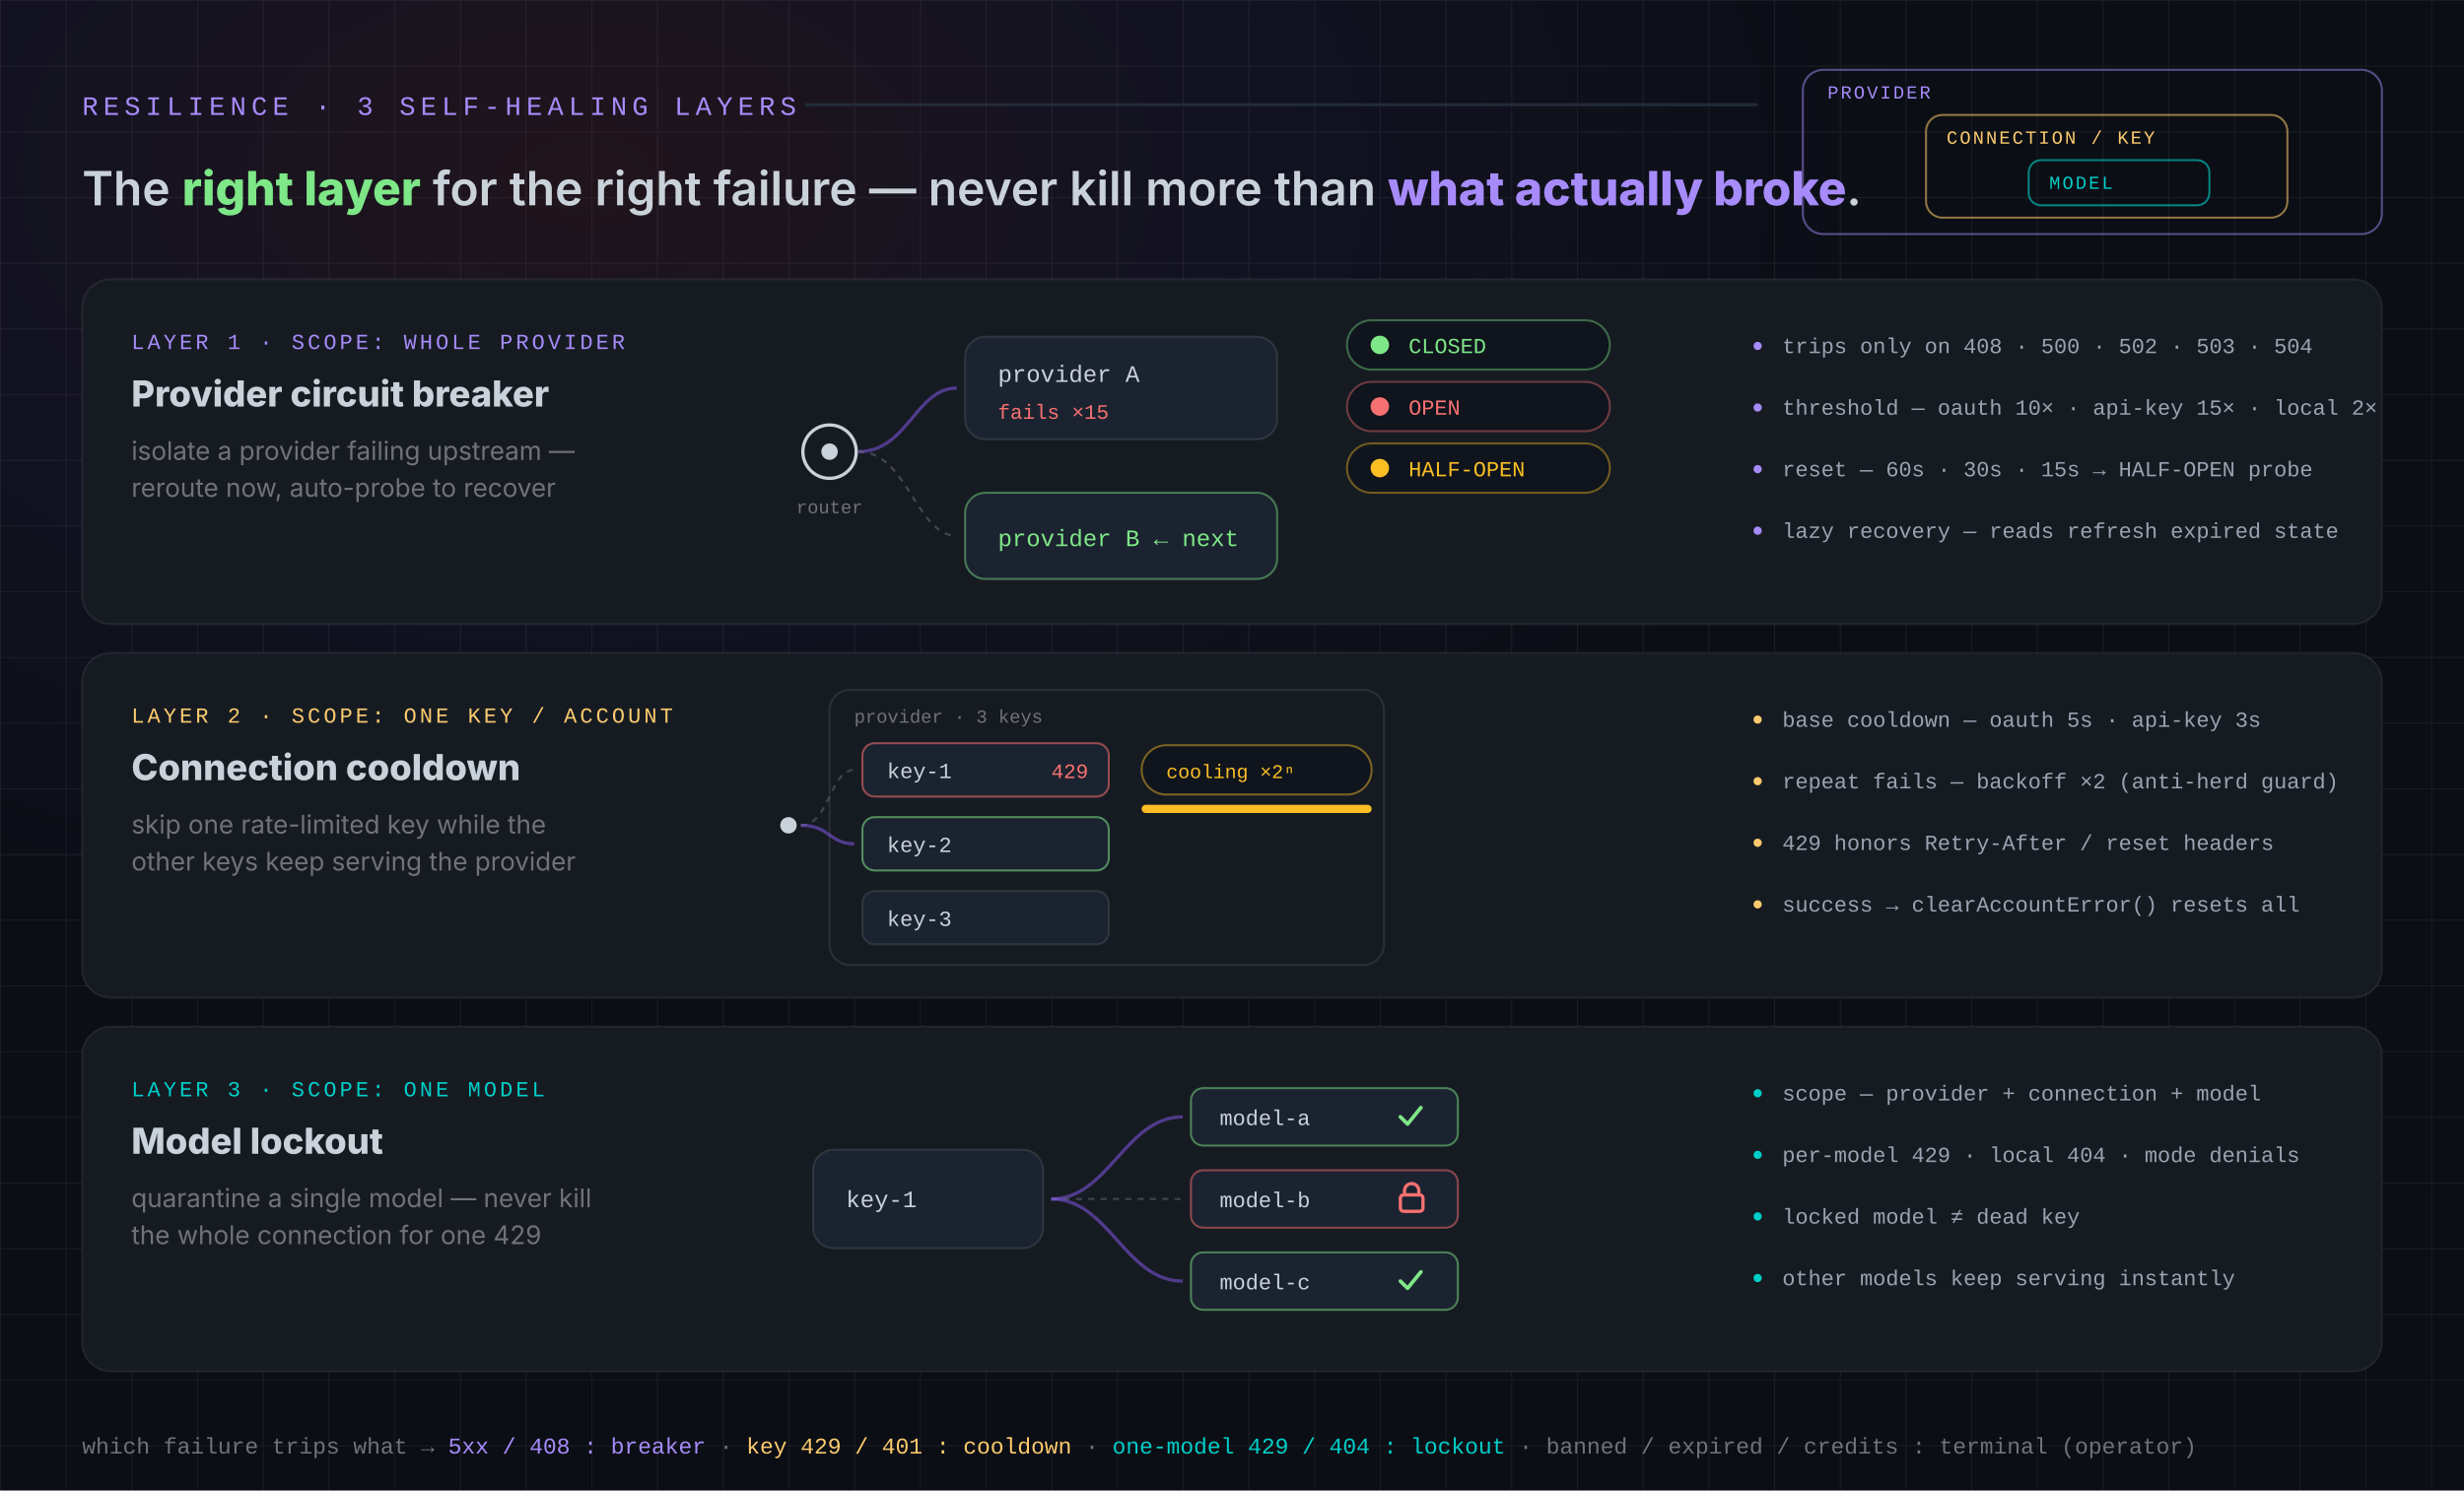
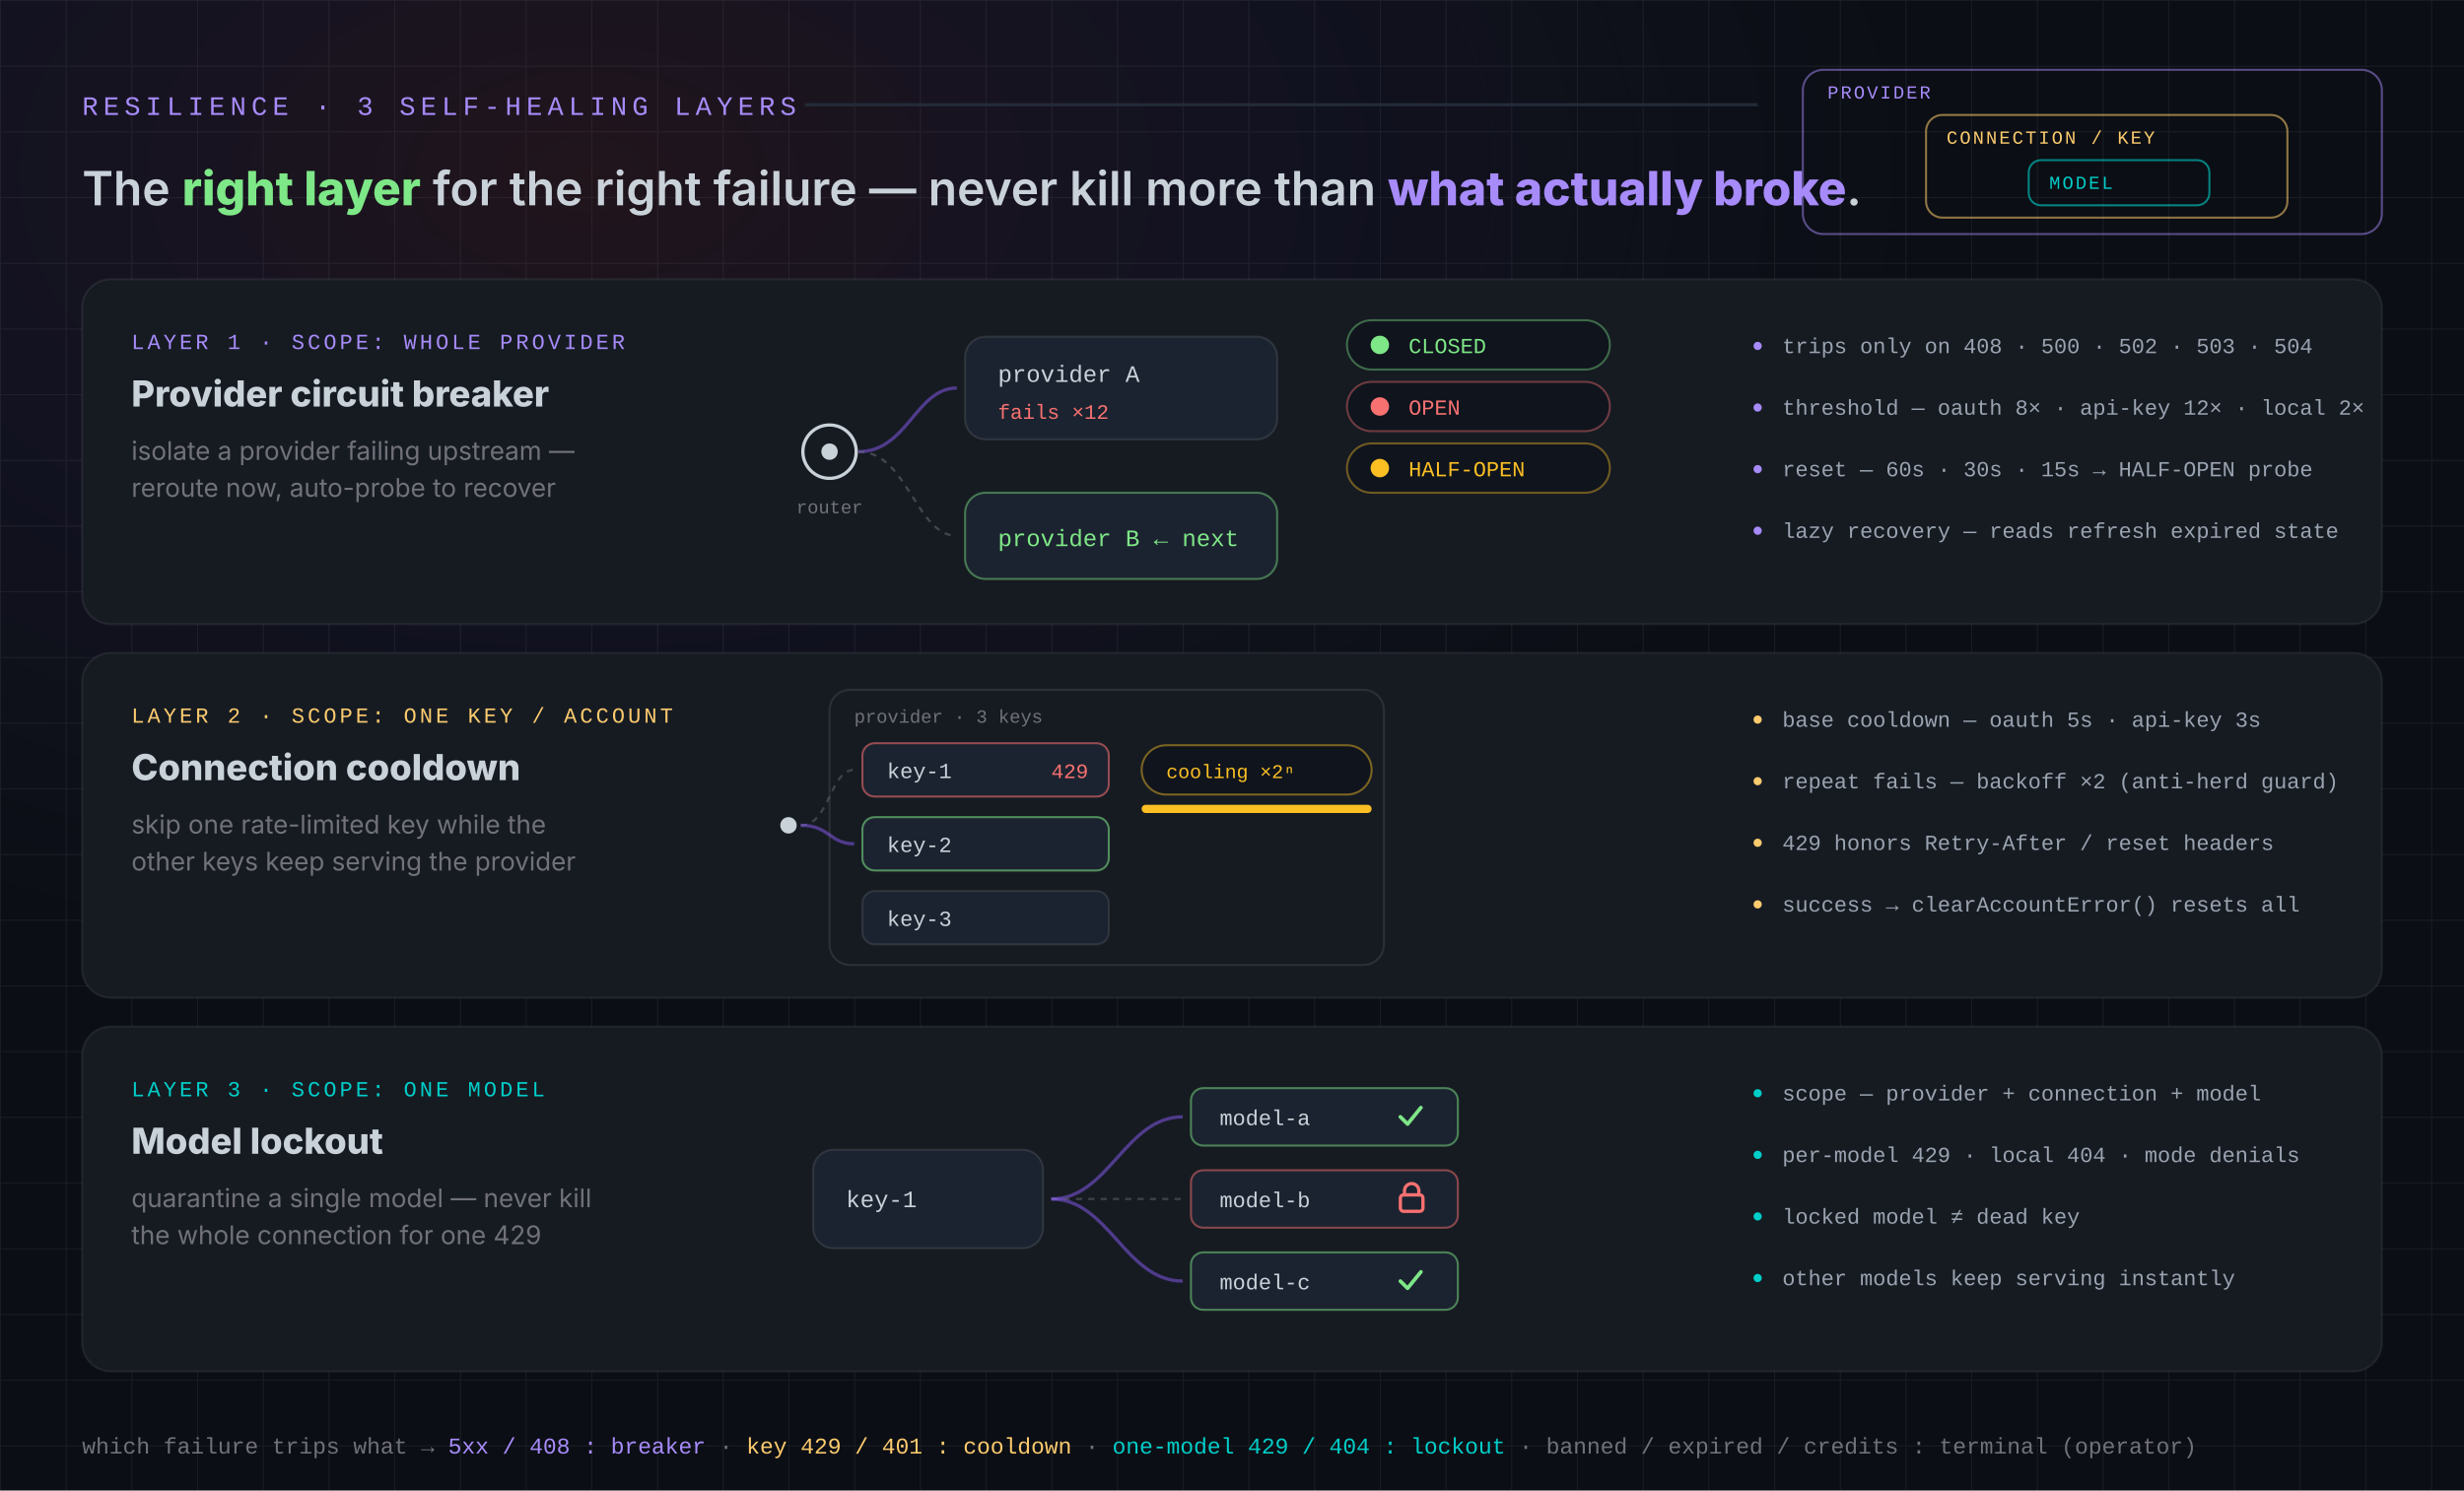
- <svg xmlns="http://www.w3.org/2000/svg" viewBox="0 0 1200 726" role="img" aria-label="OmniRoute resilience — three independent self-healing layers, the right layer for the right failure. Layer 1, provider circuit breaker (scope: whole provider): trips only on 408/500/502/503/504, thresholds of 10 fails for OAuth, 15 for API-key, 2 for local providers, reset timeouts of 60, 30 and 15 seconds into a HALF-OPEN probe, lazy recovery where reads refresh expired state; while OPEN the combo reroutes to the next provider, then a probe closes the breaker. Layer 2, connection cooldown (scope: one key or account): base cooldown 5 seconds OAuth and 3 seconds API-key, exponential backoff times two per repeated failure with an anti-thundering-herd guard, 429 honors Retry-After and reset headers, success calls clearAccountError; one rate-limited key is skipped while the other keys keep serving. Layer 3, model lockout (scope: one model): per-model 429, local 404 or mode denials lock just that model — a locked model is not a dead key, other models keep serving instantly. Terminal states banned, expired and credits_exhausted are not cooldowns and wait for the operator.">
+ <svg xmlns="http://www.w3.org/2000/svg" viewBox="0 0 1200 726" role="img" aria-label="OmniRoute resilience — three independent self-healing layers, the right layer for the right failure. Layer 1, provider circuit breaker (scope: whole provider): trips only on 408/500/502/503/504, thresholds of 8 fails for OAuth, 12 for API-key, 2 for local providers, reset timeouts of 60, 30 and 15 seconds into a HALF-OPEN probe, lazy recovery where reads refresh expired state; while OPEN the combo reroutes to the next provider, then a probe closes the breaker. Layer 2, connection cooldown (scope: one key or account): base cooldown 5 seconds OAuth and 3 seconds API-key, exponential backoff times two per repeated failure with an anti-thundering-herd guard, 429 honors Retry-After and reset headers, success calls clearAccountError; one rate-limited key is skipped while the other keys keep serving. Layer 3, model lockout (scope: one model): per-model 429, local 404 or mode denials lock just that model — a locked model is not a dead key, other models keep serving instantly. Terminal states banned, expired and credits_exhausted are not cooldowns and wait for the operator.">
  <defs>
    <pattern id="gridPaperR" width="32" height="32" patternUnits="userSpaceOnUse">
      <path d="M 32 0 L 0 0 0 32" fill="none" stroke="#ffffff" stroke-opacity="0.06" stroke-width="1" />
    </pattern>
    <radialGradient id="bgGlowR" cx="24%" cy="12%" r="55%">
      <stop offset="0%" stop-color="#e54d5e" stop-opacity="0.10" />
      <stop offset="55%" stop-color="#8b5cf6" stop-opacity="0.05" />
      <stop offset="100%" stop-color="#6366f1" stop-opacity="0" />
    </radialGradient>
  </defs>
  <rect width="1200" height="726" fill="#0b0e14" />
  <rect width="1200" height="726" fill="url(#gridPaperR)" />
  <rect width="1200" height="726" fill="url(#bgGlowR)" />
  <text x="40" y="56" font-family="Consolas, 'Courier New', monospace" font-size="13" letter-spacing="2.5" fill="#a78bfa">RESILIENCE · 3 SELF-HEALING LAYERS</text>
  <line x1="392" y1="51" x2="856" y2="51" stroke="#232b38" stroke-width="1.5" />
  <text x="40" y="100" font-family="Inter, 'Segoe UI', Arial, Helvetica, system-ui, sans-serif" font-size="23" font-weight="600" fill="#c9d1d9">The <tspan fill="#7ee787" font-weight="800">right layer</tspan> for the right failure — never kill more than <tspan fill="#a78bfa" font-weight="800">what actually broke</tspan>.</text>
  <g font-family="Consolas, 'Courier New', monospace" font-size="9">
    <rect x="878" y="34" width="282" height="80" rx="10" fill="none" stroke="#a78bfa" stroke-opacity="0.5" />
    <text x="890" y="48" fill="#a78bfa" letter-spacing="1">PROVIDER</text>
    <rect x="938" y="56" width="176" height="50" rx="8" fill="none" stroke="#fdcb6e" stroke-opacity="0.55" />
    <text x="948" y="70" fill="#fdcb6e" letter-spacing="1">CONNECTION / KEY</text>
    <rect x="988" y="78" width="88" height="22" rx="6" fill="none" stroke="#00cec9" stroke-opacity="0.6" />
    <text x="998" y="92" fill="#00cec9" letter-spacing="1">MODEL</text>
  </g>
  <rect x="40" y="136" width="1120" height="168" rx="14" fill="#161b22" stroke="#ffffff" stroke-opacity="0.07" stroke-width="1" />
  <text x="64" y="170" font-family="Consolas, 'Courier New', monospace" font-size="10.5" letter-spacing="1.5" fill="#a78bfa">LAYER 1 · SCOPE: WHOLE PROVIDER</text>
  <text x="64" y="198" font-family="Inter, 'Segoe UI', Arial, Helvetica, system-ui, sans-serif" font-size="17.5" font-weight="800" fill="#c9d1d9">Provider circuit breaker</text>
  <text x="64" y="224" font-family="Inter, 'Segoe UI', Arial, Helvetica, system-ui, sans-serif" font-size="12.5" fill="#71717a">isolate a provider failing upstream —</text>
  <text x="64" y="242" font-family="Inter, 'Segoe UI', Arial, Helvetica, system-ui, sans-serif" font-size="12.5" fill="#71717a">reroute now, auto-probe to recover</text>
  <circle cx="856" cy="168.5" r="2" fill="#a78bfa" />
  <text x="868" y="172" font-family="Consolas, 'Courier New', monospace" font-size="10.5" fill="#9aa3b0">trips only on 408 · 500 · 502 · 503 · 504</text>
  <circle cx="856" cy="198.5" r="2" fill="#a78bfa" />
-   <text x="868" y="202" font-family="Consolas, 'Courier New', monospace" font-size="10.5" fill="#9aa3b0">threshold — oauth 10× · api-key 15× · local 2×</text>
+   <text x="868" y="202" font-family="Consolas, 'Courier New', monospace" font-size="10.5" fill="#9aa3b0">threshold — oauth 8× · api-key 12× · local 2×</text>
  <circle cx="856" cy="228.5" r="2" fill="#a78bfa" />
  <text x="868" y="232" font-family="Consolas, 'Courier New', monospace" font-size="10.5" fill="#9aa3b0">reset — 60s · 30s · 15s → HALF-OPEN probe</text>
  <circle cx="856" cy="258.5" r="2" fill="#a78bfa" />
  <text x="868" y="262" font-family="Consolas, 'Courier New', monospace" font-size="10.5" fill="#9aa3b0">lazy recovery — reads refresh expired state</text>
  <circle cx="404" cy="220" r="13" fill="none" stroke="#c9d1d9" stroke-width="1.6" />
  <circle cx="404" cy="220" r="4" fill="#c9d1d9" />
  <text x="404" y="250" text-anchor="middle" font-family="Consolas, 'Courier New', monospace" font-size="9" fill="#71717a">router</text>
  <rect x="470" y="164" width="152" height="50" rx="10" fill="#1c2330" stroke="#ffffff" stroke-opacity="0.1" />
  <text x="486" y="186" font-family="Consolas, 'Courier New', monospace" font-size="11.5" fill="#c9d1d9">provider A</text>
-   <text x="486" y="204" font-family="Consolas, 'Courier New', monospace" font-size="10" fill="#f87171">fails ×15</text>
+   <text x="486" y="204" font-family="Consolas, 'Courier New', monospace" font-size="10" fill="#f87171">fails ×12</text>
  <rect x="470" y="240" width="152" height="42" rx="10" fill="#1c2330" stroke="#7ee787" stroke-opacity="0.45" />
  <text x="486" y="266" font-family="Consolas, 'Courier New', monospace" font-size="11.5" fill="#7ee787">provider B ← next</text>
  <path d="M 418,220 C 442,220 446,189 466,189" fill="none" stroke="#8b5cf6" stroke-opacity="0.5" stroke-width="1.6" />
  <path d="M 418,220 C 442,220 446,261 466,261" fill="none" stroke="#71717a" stroke-opacity="0.5" stroke-width="1.1" stroke-dasharray="3 3" />
  <rect x="656" y="156" width="128" height="24" rx="12" fill="#0f141d" stroke="#7ee787" stroke-opacity="0.4" />
  <circle cx="672" cy="168" r="4.5" fill="#7ee787">
    <animate attributeName="opacity" calcMode="discrete" values="1;0.18;1;1" keyTimes="0.000;0.280;0.820;1.000" dur="18s" repeatCount="indefinite" />
  </circle>
  <text x="686" y="172" font-family="Consolas, 'Courier New', monospace" font-size="10.5" fill="#7ee787">CLOSED</text>
  <rect x="656" y="186" width="128" height="24" rx="12" fill="#0f141d" stroke="#f87171" stroke-opacity="0.4" />
  <circle cx="672" cy="198" r="4.5" fill="#f87171">
    <animate attributeName="opacity" calcMode="discrete" values="0.18;1;0.18;0.18" keyTimes="0.000;0.280;0.620;1.000" dur="18s" repeatCount="indefinite" />
  </circle>
  <text x="686" y="202" font-family="Consolas, 'Courier New', monospace" font-size="10.5" fill="#f87171">OPEN</text>
  <rect x="656" y="216" width="128" height="24" rx="12" fill="#0f141d" stroke="#fbbf24" stroke-opacity="0.4" />
  <circle cx="672" cy="228" r="4.5" fill="#fbbf24">
    <animate attributeName="opacity" calcMode="discrete" values="0.18;1;0.18;0.18" keyTimes="0.000;0.620;0.820;1.000" dur="18s" repeatCount="indefinite" />
  </circle>
  <text x="686" y="232" font-family="Consolas, 'Courier New', monospace" font-size="10.5" fill="#fbbf24">HALF-OPEN</text>
  <circle r="2.8" fill="#a78bfa" opacity="0">
    <animateMotion path="M 418,220 C 442,220 446,189 466,189" begin="0s" dur="18s" repeatCount="indefinite" keyPoints="0;0;1;1" keyTimes="0;0.03;0.11;1" calcMode="linear" />
    <animate attributeName="opacity" values="0;0;1;1;0;0" keyTimes="0;0.03;0.045;0.095;0.11;1" begin="0s" dur="18s" repeatCount="indefinite" />
  </circle>
  <circle r="2.8" fill="#a78bfa" opacity="0">
    <animateMotion path="M 418,220 C 442,220 446,189 466,189" begin="0s" dur="18s" repeatCount="indefinite" keyPoints="0;0;1;1" keyTimes="0;0.09;0.17;1" calcMode="linear" />
    <animate attributeName="opacity" values="0;0;1;1;0;0" keyTimes="0;0.09;0.105;0.155;0.17;1" begin="0s" dur="18s" repeatCount="indefinite" />
  </circle>
  <circle r="2.8" fill="#a78bfa" opacity="0">
    <animateMotion path="M 418,220 C 442,220 446,189 466,189" begin="0s" dur="18s" repeatCount="indefinite" keyPoints="0;0;1;1" keyTimes="0;0.15;0.23;1" calcMode="linear" />
    <animate attributeName="opacity" values="0;0;1;1;0;0" keyTimes="0;0.15;0.165;0.215;0.23;1" begin="0s" dur="18s" repeatCount="indefinite" />
  </circle>
  <g opacity="0">
    <animate attributeName="opacity" values="0;0;1;1;0;0" keyTimes="0;0.23;0.24;0.28;0.29;1" begin="0s" dur="18s" repeatCount="indefinite" />
    <g stroke="#f87171" stroke-width="2.6" stroke-linecap="round">
      <line x1="594" y1="183" x2="606" y2="195" />
      <line x1="606" y1="183" x2="594" y2="195" />
    </g>
  </g>
  <circle r="2.8" fill="#7ee787" opacity="0">
    <animateMotion path="M 418,220 C 442,220 446,261 466,261" begin="0s" dur="18s" repeatCount="indefinite" keyPoints="0;0;1;1" keyTimes="0;0.33;0.44;1" calcMode="linear" />
    <animate attributeName="opacity" values="0;0;1;1;0;0" keyTimes="0;0.33;0.345;0.425;0.44;1" begin="0s" dur="18s" repeatCount="indefinite" />
  </circle>
  <circle r="2.8" fill="#7ee787" opacity="0">
    <animateMotion path="M 418,220 C 442,220 446,261 466,261" begin="0s" dur="18s" repeatCount="indefinite" keyPoints="0;0;1;1" keyTimes="0;0.4;0.51;1" calcMode="linear" />
    <animate attributeName="opacity" values="0;0;1;1;0;0" keyTimes="0;0.4;0.415;0.495;0.51;1" begin="0s" dur="18s" repeatCount="indefinite" />
  </circle>
  <circle r="2.8" fill="#7ee787" opacity="0">
    <animateMotion path="M 418,220 C 442,220 446,261 466,261" begin="0s" dur="18s" repeatCount="indefinite" keyPoints="0;0;1;1" keyTimes="0;0.47;0.58;1" calcMode="linear" />
    <animate attributeName="opacity" values="0;0;1;1;0;0" keyTimes="0;0.47;0.485;0.565;0.58;1" begin="0s" dur="18s" repeatCount="indefinite" />
  </circle>
  <circle r="2.8" fill="#fbbf24" opacity="0">
    <animateMotion path="M 418,220 C 442,220 446,189 466,189" begin="0s" dur="18s" repeatCount="indefinite" keyPoints="0;0;1;1" keyTimes="0;0.66;0.74;1" calcMode="linear" />
    <animate attributeName="opacity" values="0;0;1;1;0;0" keyTimes="0;0.66;0.675;0.725;0.74;1" begin="0s" dur="18s" repeatCount="indefinite" />
  </circle>
  <g opacity="0">
    <animate attributeName="opacity" values="0;0;1;1;0;0" keyTimes="0;0.76;0.77;0.83;0.84;1" begin="0s" dur="18s" repeatCount="indefinite" />
    <g stroke="#7ee787" stroke-width="2.8" fill="none" stroke-linecap="round" stroke-linejoin="round">
      <path d="M 593,189 L 598,194 L 607,183" />
    </g>
  </g>
  <rect x="40" y="318" width="1120" height="168" rx="14" fill="#161b22" stroke="#ffffff" stroke-opacity="0.07" stroke-width="1" />
  <text x="64" y="352" font-family="Consolas, 'Courier New', monospace" font-size="10.5" letter-spacing="1.5" fill="#fdcb6e">LAYER 2 · SCOPE: ONE KEY / ACCOUNT</text>
  <text x="64" y="380" font-family="Inter, 'Segoe UI', Arial, Helvetica, system-ui, sans-serif" font-size="17.5" font-weight="800" fill="#c9d1d9">Connection cooldown</text>
  <text x="64" y="406" font-family="Inter, 'Segoe UI', Arial, Helvetica, system-ui, sans-serif" font-size="12.5" fill="#71717a">skip one rate-limited key while the</text>
  <text x="64" y="424" font-family="Inter, 'Segoe UI', Arial, Helvetica, system-ui, sans-serif" font-size="12.5" fill="#71717a">other keys keep serving the provider</text>
  <circle cx="856" cy="350.5" r="2" fill="#fdcb6e" />
  <text x="868" y="354" font-family="Consolas, 'Courier New', monospace" font-size="10.5" fill="#9aa3b0">base cooldown — oauth 5s · api-key 3s</text>
  <circle cx="856" cy="380.5" r="2" fill="#fdcb6e" />
  <text x="868" y="384" font-family="Consolas, 'Courier New', monospace" font-size="10.5" fill="#9aa3b0">repeat fails — backoff ×2 (anti-herd guard)</text>
  <circle cx="856" cy="410.5" r="2" fill="#fdcb6e" />
  <text x="868" y="414" font-family="Consolas, 'Courier New', monospace" font-size="10.5" fill="#9aa3b0">429 honors Retry-After / reset headers</text>
  <circle cx="856" cy="440.5" r="2" fill="#fdcb6e" />
  <text x="868" y="444" font-family="Consolas, 'Courier New', monospace" font-size="10.5" fill="#9aa3b0">success → clearAccountError() resets all</text>
  <circle cx="384" cy="402" r="4" fill="#c9d1d9" />
  <rect x="404" y="336" width="270" height="134" rx="10" fill="none" stroke="#ffffff" stroke-opacity="0.09" />
  <text x="416" y="352" font-family="Consolas, 'Courier New', monospace" font-size="9" fill="#71717a">provider · 3 keys</text>
  <rect x="420" y="362" width="120" height="26" rx="6" fill="#1c2330" stroke="#f87171" stroke-opacity="0.55" />
  <text x="432" y="379" font-family="Consolas, 'Courier New', monospace" font-size="10.5" fill="#c9d1d9">key-1</text>
  <text x="512" y="379" font-family="Consolas, 'Courier New', monospace" font-size="10" fill="#f87171">429</text>
  <rect x="420" y="398" width="120" height="26" rx="6" fill="#1c2330" stroke="#7ee787" stroke-opacity="0.55" />
  <text x="432" y="415" font-family="Consolas, 'Courier New', monospace" font-size="10.5" fill="#c9d1d9">key-2</text>
  <rect x="420" y="434" width="120" height="26" rx="6" fill="#1c2330" stroke="#ffffff" stroke-opacity="0.1" />
  <text x="432" y="451" font-family="Consolas, 'Courier New', monospace" font-size="10.5" fill="#c9d1d9">key-3</text>
  <rect x="556" y="363" width="112" height="24" rx="12" fill="#0f141d" stroke="#fbbf24" stroke-opacity="0.45" />
  <text x="568" y="379" font-family="Consolas, 'Courier New', monospace" font-size="9.5" fill="#fbbf24">cooling ×2ⁿ</text>
  <rect x="556" y="392" width="112" height="4" rx="2" fill="#0f141d" />
  <rect x="556" y="392" width="112" height="4" rx="2" fill="#fbbf24">
    <animate attributeName="width" values="112;0;0;112" keyTimes="0;0.7;0.78;1" dur="18s" repeatCount="indefinite" />
  </rect>
  <path d="M 390,402 C 404,402 404,375 416,375" fill="none" stroke="#71717a" stroke-opacity="0.45" stroke-width="1.1" stroke-dasharray="3 3" />
  <path d="M 390,402 C 404,402 404,411 416,411" fill="none" stroke="#8b5cf6" stroke-opacity="0.5" stroke-width="1.6" />
  <circle r="2.8" fill="#a78bfa" opacity="0">
    <animateMotion path="M 390,402 C 404,402 404,375 416,375" begin="0s" dur="18s" repeatCount="indefinite" keyPoints="0;0;1;1" keyTimes="0;0.03;0.1;1" calcMode="linear" />
    <animate attributeName="opacity" values="0;0;1;1;0;0" keyTimes="0;0.03;0.045;0.085;0.1;1" begin="0s" dur="18s" repeatCount="indefinite" />
  </circle>
  <g opacity="0">
    <animate attributeName="opacity" values="0;0;1;1;0;0" keyTimes="0;0.1;0.11;0.15;0.16;1" begin="0s" dur="18s" repeatCount="indefinite" />
    <g stroke="#f87171" stroke-width="2.6" stroke-linecap="round">
      <line x1="524" y1="369" x2="536" y2="381" />
      <line x1="536" y1="369" x2="524" y2="381" />
    </g>
  </g>
  <circle r="2.8" fill="#7ee787" opacity="0">
    <animateMotion path="M 390,402 C 404,402 404,411 416,411" begin="0s" dur="18s" repeatCount="indefinite" keyPoints="0;0;1;1" keyTimes="0;0.2;0.29;1" calcMode="linear" />
    <animate attributeName="opacity" values="0;0;1;1;0;0" keyTimes="0;0.2;0.215;0.275;0.29;1" begin="0s" dur="18s" repeatCount="indefinite" />
  </circle>
  <circle r="2.8" fill="#7ee787" opacity="0">
    <animateMotion path="M 390,402 C 404,402 404,411 416,411" begin="0s" dur="18s" repeatCount="indefinite" keyPoints="0;0;1;1" keyTimes="0;0.29;0.38;1" calcMode="linear" />
    <animate attributeName="opacity" values="0;0;1;1;0;0" keyTimes="0;0.29;0.305;0.365;0.38;1" begin="0s" dur="18s" repeatCount="indefinite" />
  </circle>
  <circle r="2.8" fill="#7ee787" opacity="0">
    <animateMotion path="M 390,402 C 404,402 404,411 416,411" begin="0s" dur="18s" repeatCount="indefinite" keyPoints="0;0;1;1" keyTimes="0;0.38;0.47;1" calcMode="linear" />
    <animate attributeName="opacity" values="0;0;1;1;0;0" keyTimes="0;0.38;0.395;0.455;0.47;1" begin="0s" dur="18s" repeatCount="indefinite" />
  </circle>
  <circle r="2.8" fill="#7ee787" opacity="0">
    <animateMotion path="M 390,402 C 404,402 404,411 416,411" begin="0s" dur="18s" repeatCount="indefinite" keyPoints="0;0;1;1" keyTimes="0;0.47;0.56;1" calcMode="linear" />
    <animate attributeName="opacity" values="0;0;1;1;0;0" keyTimes="0;0.47;0.485;0.545;0.56;1" begin="0s" dur="18s" repeatCount="indefinite" />
  </circle>
  <circle r="2.8" fill="#7ee787" opacity="0">
    <animateMotion path="M 390,402 C 404,402 404,375 416,375" begin="0s" dur="18s" repeatCount="indefinite" keyPoints="0;0;1;1" keyTimes="0;0.8;0.88;1" calcMode="linear" />
    <animate attributeName="opacity" values="0;0;1;1;0;0" keyTimes="0;0.8;0.815;0.865;0.88;1" begin="0s" dur="18s" repeatCount="indefinite" />
  </circle>
  <g opacity="0">
    <animate attributeName="opacity" values="0;0;1;1;0;0" keyTimes="0;0.89;0.9;0.96;0.97;1" begin="0s" dur="18s" repeatCount="indefinite" />
    <g stroke="#7ee787" stroke-width="2.8" fill="none" stroke-linecap="round" stroke-linejoin="round">
      <path d="M 523,375 L 528,380 L 537,369" />
    </g>
  </g>
  <rect x="40" y="500" width="1120" height="168" rx="14" fill="#161b22" stroke="#ffffff" stroke-opacity="0.07" stroke-width="1" />
  <text x="64" y="534" font-family="Consolas, 'Courier New', monospace" font-size="10.5" letter-spacing="1.5" fill="#00cec9">LAYER 3 · SCOPE: ONE MODEL</text>
  <text x="64" y="562" font-family="Inter, 'Segoe UI', Arial, Helvetica, system-ui, sans-serif" font-size="17.5" font-weight="800" fill="#c9d1d9">Model lockout</text>
  <text x="64" y="588" font-family="Inter, 'Segoe UI', Arial, Helvetica, system-ui, sans-serif" font-size="12.5" fill="#71717a">quarantine a single model — never kill</text>
  <text x="64" y="606" font-family="Inter, 'Segoe UI', Arial, Helvetica, system-ui, sans-serif" font-size="12.5" fill="#71717a">the whole connection for one 429</text>
  <circle cx="856" cy="532.5" r="2" fill="#00cec9" />
  <text x="868" y="536" font-family="Consolas, 'Courier New', monospace" font-size="10.5" fill="#9aa3b0">scope — provider + connection + model</text>
  <circle cx="856" cy="562.5" r="2" fill="#00cec9" />
  <text x="868" y="566" font-family="Consolas, 'Courier New', monospace" font-size="10.5" fill="#9aa3b0">per-model 429 · local 404 · mode denials</text>
  <circle cx="856" cy="592.5" r="2" fill="#00cec9" />
  <text x="868" y="596" font-family="Consolas, 'Courier New', monospace" font-size="10.5" fill="#9aa3b0">locked model ≠ dead key</text>
  <circle cx="856" cy="622.5" r="2" fill="#00cec9" />
  <text x="868" y="626" font-family="Consolas, 'Courier New', monospace" font-size="10.5" fill="#9aa3b0">other models keep serving instantly</text>
  <rect x="396" y="560" width="112" height="48" rx="10" fill="#1c2330" stroke="#ffffff" stroke-opacity="0.1" />
  <text x="412" y="588" font-family="Consolas, 'Courier New', monospace" font-size="11.5" fill="#c9d1d9">key-1</text>
  <rect x="580" y="530" width="130" height="28" rx="6" fill="#1c2330" stroke="#7ee787" stroke-opacity="0.5" />
  <text x="594" y="548" font-family="Consolas, 'Courier New', monospace" font-size="10.5" fill="#c9d1d9">model-a</text>
  <g transform="translate(682,538)" stroke="#7ee787" stroke-width="1.8" fill="none" stroke-linecap="round" stroke-linejoin="round">
    <path d="M 0,6 L 3.5,9.5 L 10,1.5" />
  </g>
  <rect x="580" y="570" width="130" height="28" rx="6" fill="#1c2330" stroke="#f87171" stroke-opacity="0.5" />
  <text x="594" y="588" font-family="Consolas, 'Courier New', monospace" font-size="10.5" fill="#c9d1d9">model-b</text>
  <g transform="translate(682,577)" stroke="#f87171" stroke-width="1.6" fill="none" stroke-linecap="round">
    <rect x="0" y="5" width="11" height="8" rx="1.5" />
    <path d="M 2,5 L 2,3 A 3.5,3.5 0 0 1 9,3 L 9,5" />
  </g>
  <rect x="580" y="610" width="130" height="28" rx="6" fill="#1c2330" stroke="#7ee787" stroke-opacity="0.5" />
  <text x="594" y="628" font-family="Consolas, 'Courier New', monospace" font-size="10.5" fill="#c9d1d9">model-c</text>
  <g transform="translate(682,618)" stroke="#7ee787" stroke-width="1.8" fill="none" stroke-linecap="round" stroke-linejoin="round">
    <path d="M 0,6 L 3.5,9.5 L 10,1.5" />
  </g>
  <path d="M 512,584 C 540,584 548,544 576,544" fill="none" stroke="#8b5cf6" stroke-opacity="0.5" stroke-width="1.6" />
  <path d="M 512,584 C 545,584 545,584 576,584" fill="none" stroke="#71717a" stroke-opacity="0.45" stroke-width="1.1" stroke-dasharray="3 3" />
  <path d="M 512,584 C 540,584 548,624 576,624" fill="none" stroke="#8b5cf6" stroke-opacity="0.5" stroke-width="1.6" />
  <circle r="2.8" fill="#7ee787" opacity="0">
    <animateMotion path="M 512,584 C 540,584 548,544 576,544" begin="0s" dur="18s" repeatCount="indefinite" keyPoints="0;0;1;1" keyTimes="0;0.05;0.15;1" calcMode="linear" />
    <animate attributeName="opacity" values="0;0;1;1;0;0" keyTimes="0;0.05;0.065;0.135;0.15;1" begin="0s" dur="18s" repeatCount="indefinite" />
  </circle>
  <circle r="2.8" fill="#7ee787" opacity="0">
    <animateMotion path="M 512,584 C 540,584 548,544 576,544" begin="0s" dur="18s" repeatCount="indefinite" keyPoints="0;0;1;1" keyTimes="0;0.21;0.31;1" calcMode="linear" />
    <animate attributeName="opacity" values="0;0;1;1;0;0" keyTimes="0;0.21;0.225;0.295;0.31;1" begin="0s" dur="18s" repeatCount="indefinite" />
  </circle>
  <circle r="2.8" fill="#a78bfa" opacity="0">
    <animateMotion path="M 512,584 C 545,584 545,584 576,584" begin="0s" dur="18s" repeatCount="indefinite" keyPoints="0;0;1;1" keyTimes="0;0.38;0.47;1" calcMode="linear" />
    <animate attributeName="opacity" values="0;0;1;1;0;0" keyTimes="0;0.38;0.395;0.455;0.47;1" begin="0s" dur="18s" repeatCount="indefinite" />
  </circle>
  <g opacity="0">
    <animate attributeName="opacity" values="0;0;1;1;0;0" keyTimes="0;0.47;0.48;0.52;0.53;1" begin="0s" dur="18s" repeatCount="indefinite" />
    <g stroke="#f87171" stroke-width="2.6" stroke-linecap="round">
      <line x1="550" y1="578" x2="562" y2="590" />
      <line x1="562" y1="578" x2="550" y2="590" />
    </g>
  </g>
  <circle r="2.8" fill="#7ee787" opacity="0">
    <animateMotion path="M 512,584 C 540,584 548,624 576,624" begin="0s" dur="18s" repeatCount="indefinite" keyPoints="0;0;1;1" keyTimes="0;0.58;0.68;1" calcMode="linear" />
    <animate attributeName="opacity" values="0;0;1;1;0;0" keyTimes="0;0.58;0.595;0.665;0.68;1" begin="0s" dur="18s" repeatCount="indefinite" />
  </circle>
  <circle r="2.8" fill="#7ee787" opacity="0">
    <animateMotion path="M 512,584 C 540,584 548,624 576,624" begin="0s" dur="18s" repeatCount="indefinite" keyPoints="0;0;1;1" keyTimes="0;0.74;0.84;1" calcMode="linear" />
    <animate attributeName="opacity" values="0;0;1;1;0;0" keyTimes="0;0.74;0.755;0.825;0.84;1" begin="0s" dur="18s" repeatCount="indefinite" />
  </circle>
  <text x="40" y="708" font-family="Consolas, 'Courier New', monospace" font-size="11" fill="#71717a">which failure trips what → <tspan fill="#a78bfa">5xx / 408 : breaker</tspan> · <tspan fill="#fdcb6e">key 429 / 401 : cooldown</tspan> · <tspan fill="#00cec9">one-model 429 / 404 : lockout</tspan> · banned / expired / credits : terminal (operator)</text>
</svg>
